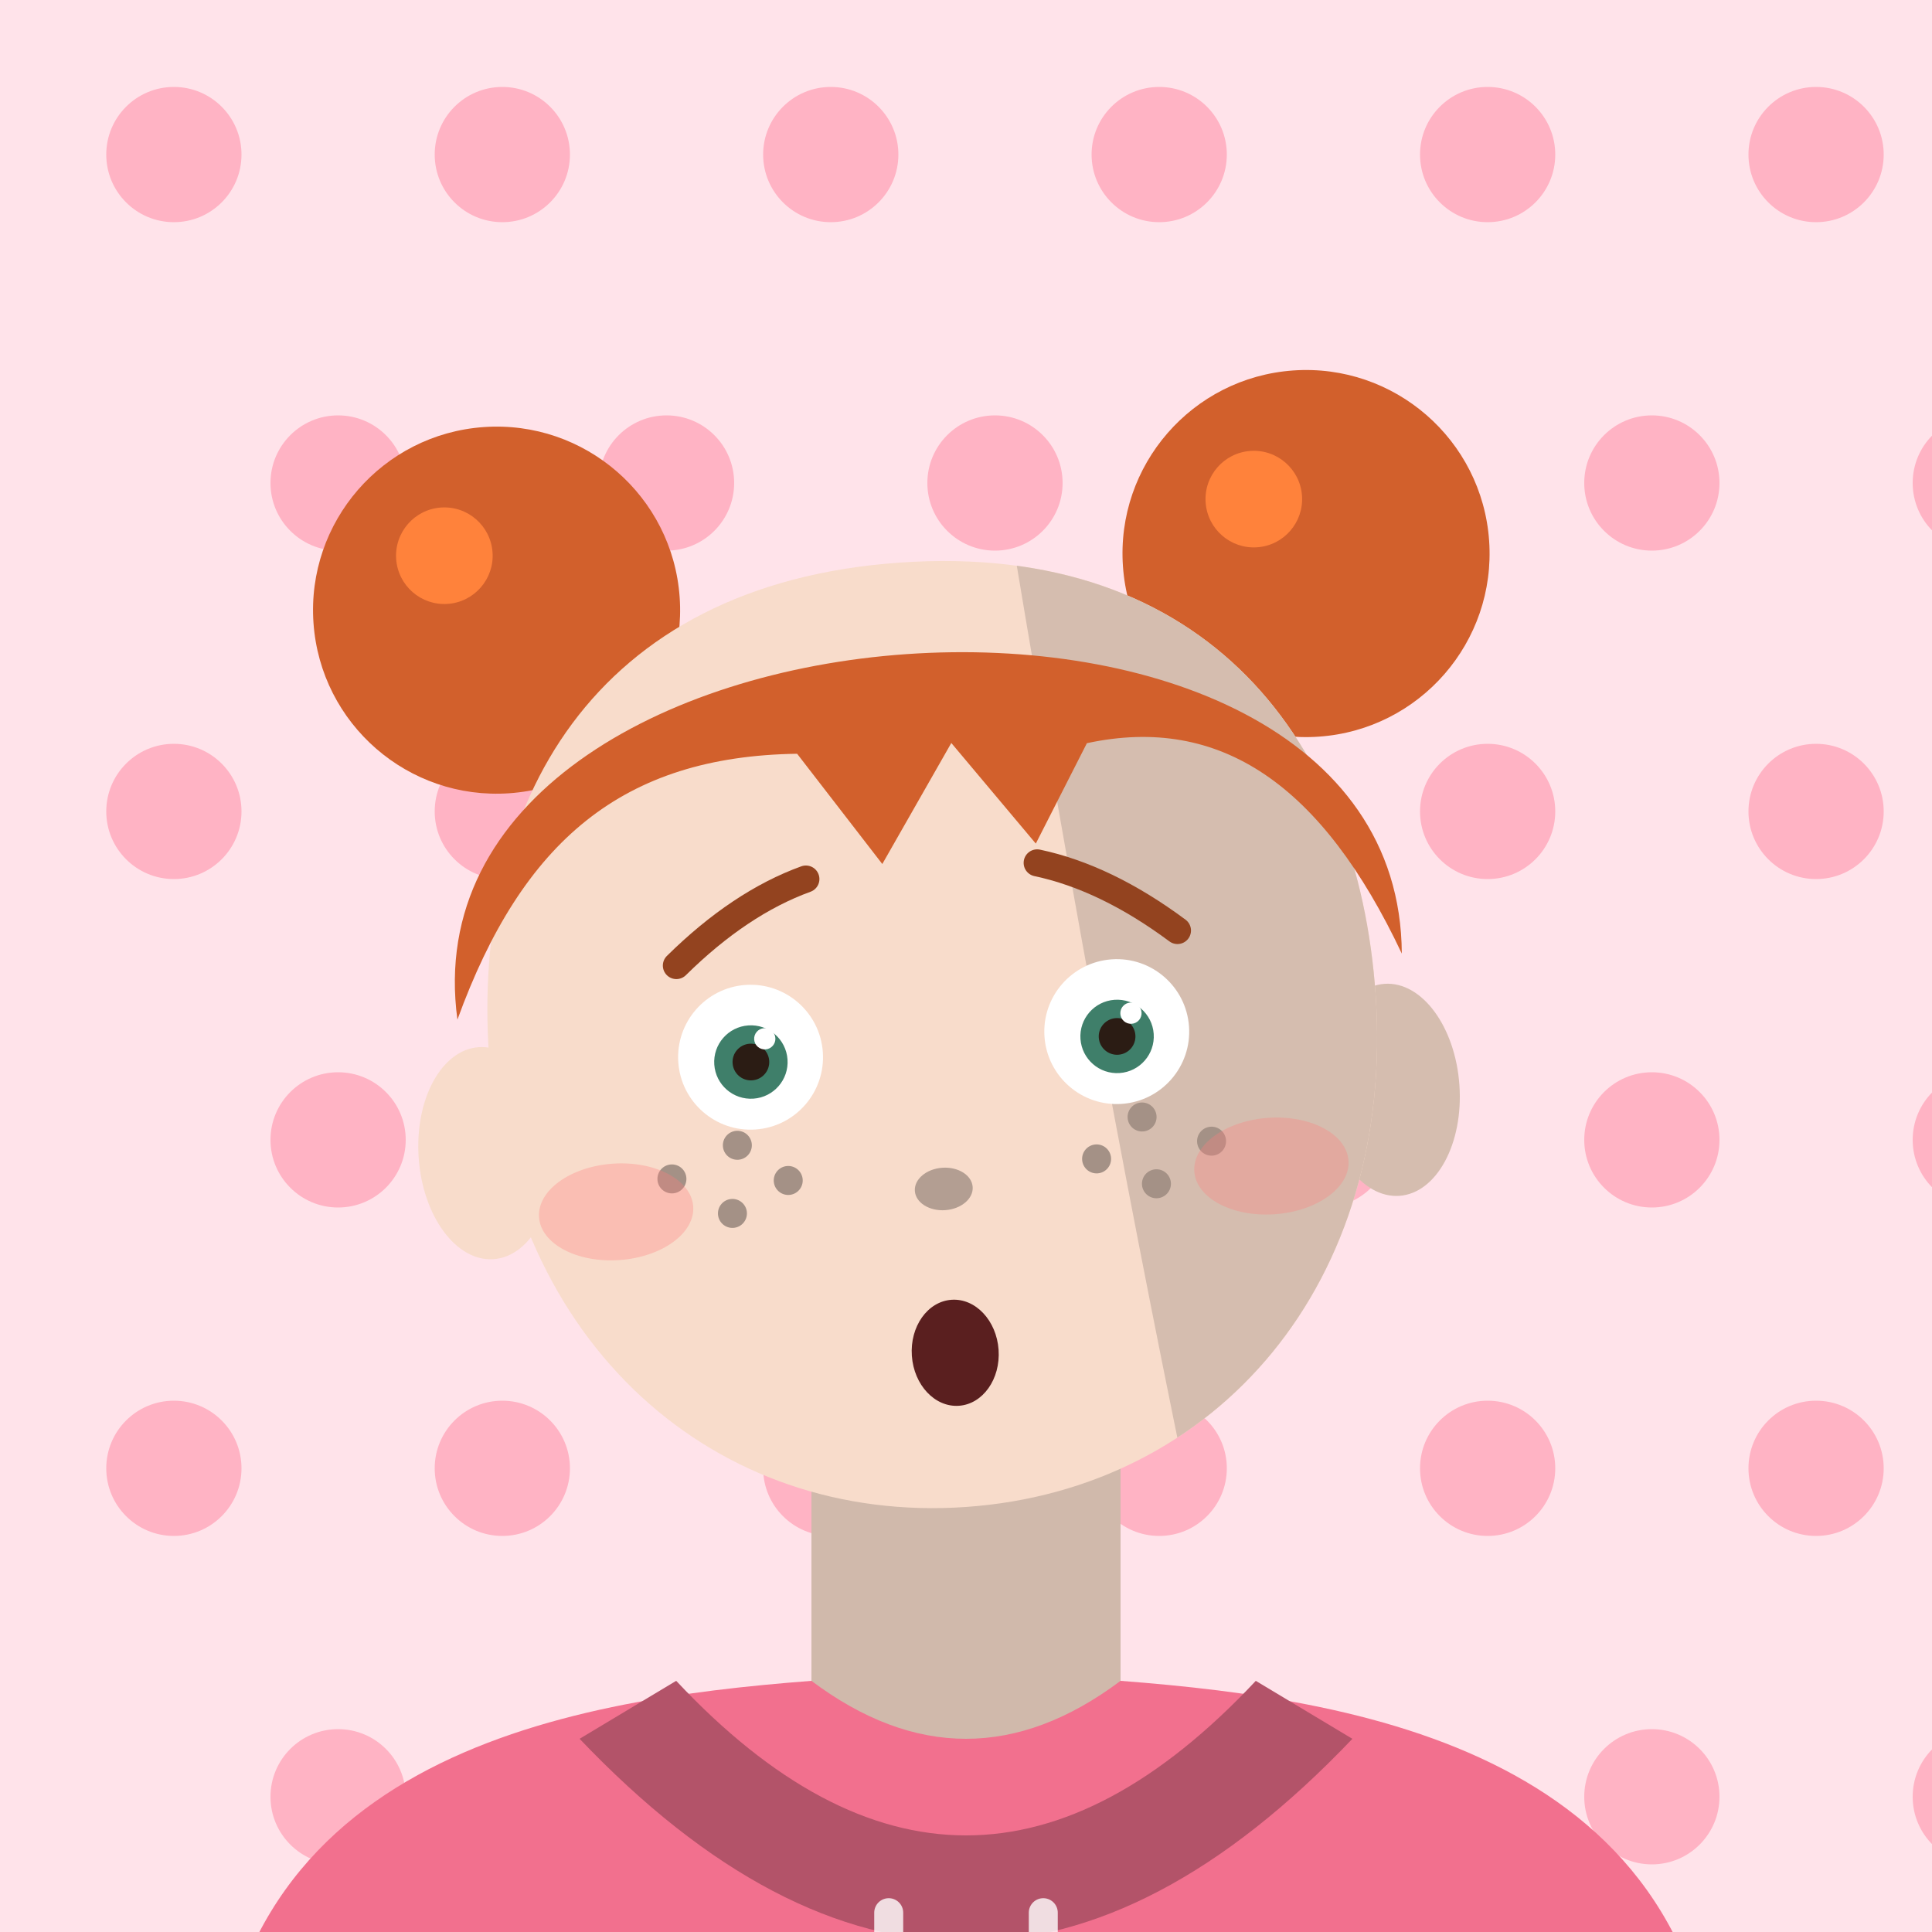
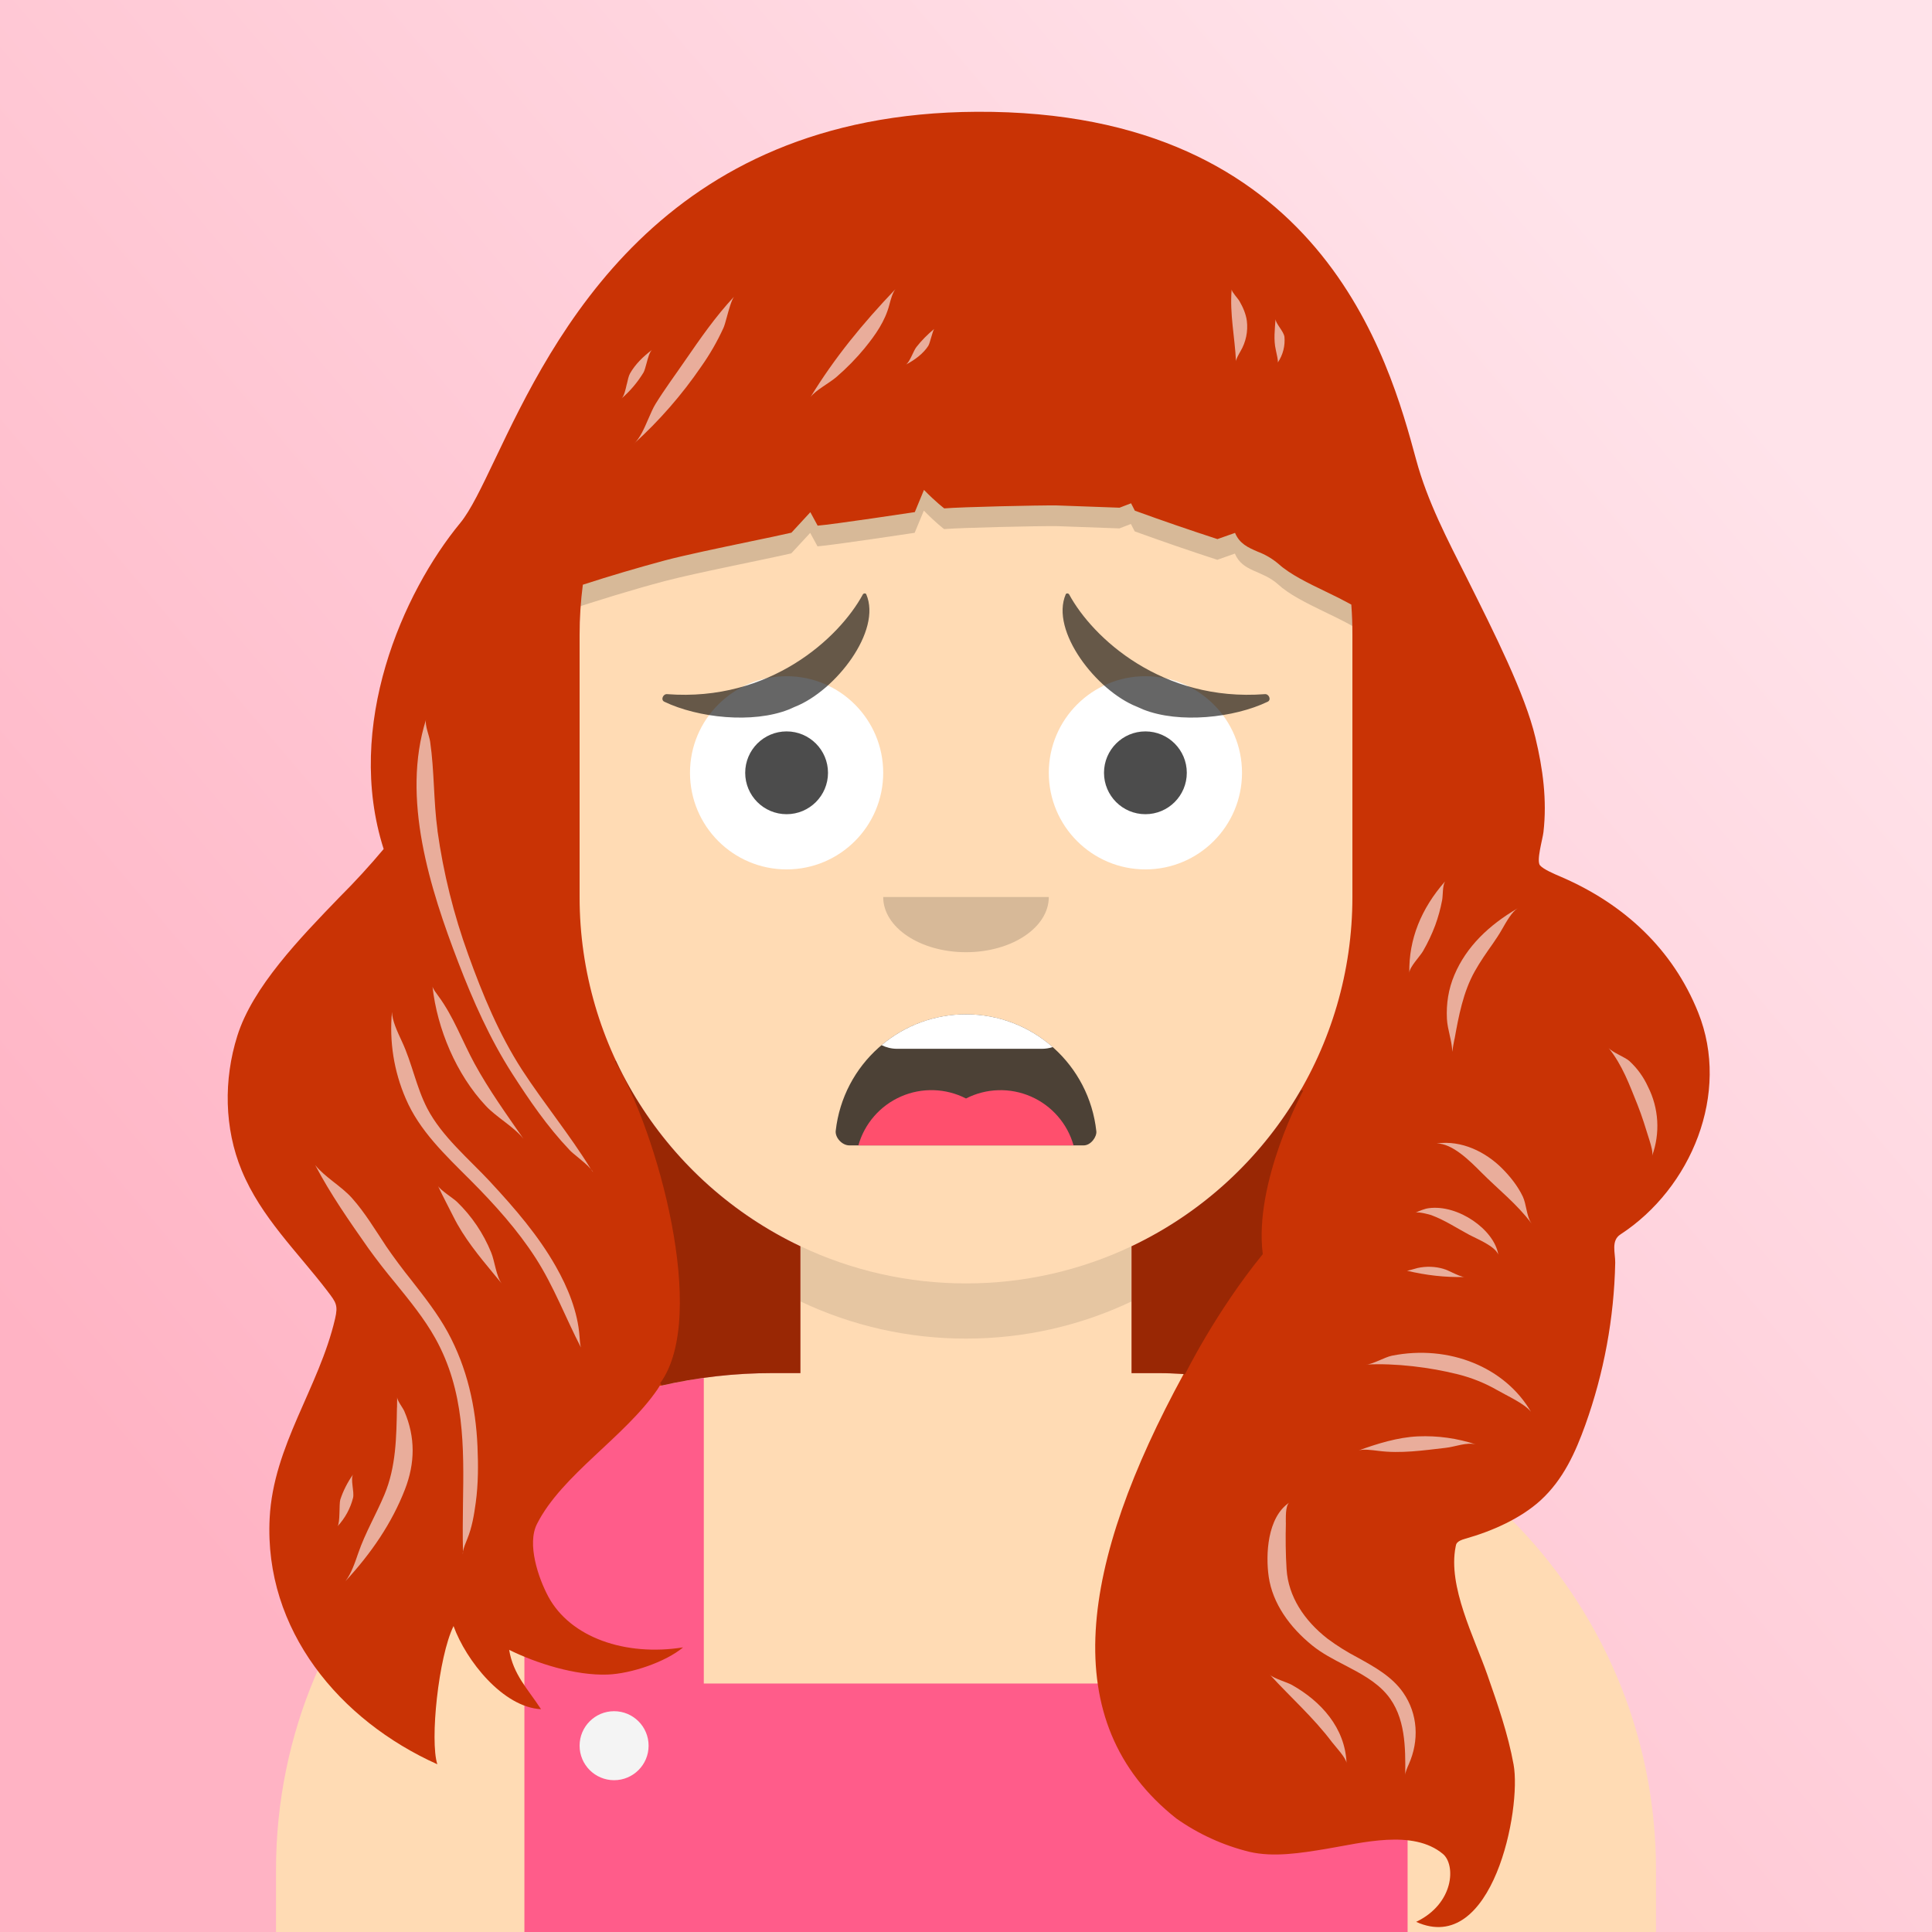
- <svg xmlns="http://www.w3.org/2000/svg" viewBox="0 0 200 200">
-   <defs>
-     <clipPath id="c628307549">
-       <path d="M100 44 C132 44 146 66 146 92 C146 122 126 142 100 142 C74 142 54 122 54 92 C54 66 68 44 100 44 Z" />
-     </clipPath>
-     <clipPath id="c628307549f">
-       <rect width="200" height="200" />
-     </clipPath>
-   </defs>
-   <g clip-path="url(#c628307549f)">
-     <rect width="200" height="200" fill="#ffe3ea" />
-     <g fill="#ffb3c4">
-       <circle cx="18" cy="16" r="7" />
-       <circle cx="52" cy="16" r="7" />
-       <circle cx="86" cy="16" r="7" />
-       <circle cx="120" cy="16" r="7" />
-       <circle cx="154" cy="16" r="7" />
-       <circle cx="188" cy="16" r="7" />
-       <circle cx="35" cy="50" r="7" />
-       <circle cx="69" cy="50" r="7" />
-       <circle cx="103" cy="50" r="7" />
-       <circle cx="137" cy="50" r="7" />
-       <circle cx="171" cy="50" r="7" />
-       <circle cx="205" cy="50" r="7" />
-       <circle cx="18" cy="84" r="7" />
-       <circle cx="52" cy="84" r="7" />
-       <circle cx="86" cy="84" r="7" />
-       <circle cx="120" cy="84" r="7" />
-       <circle cx="154" cy="84" r="7" />
-       <circle cx="188" cy="84" r="7" />
-       <circle cx="35" cy="118" r="7" />
-       <circle cx="69" cy="118" r="7" />
-       <circle cx="103" cy="118" r="7" />
-       <circle cx="137" cy="118" r="7" />
-       <circle cx="171" cy="118" r="7" />
-       <circle cx="205" cy="118" r="7" />
-       <circle cx="18" cy="152" r="7" />
-       <circle cx="52" cy="152" r="7" />
-       <circle cx="86" cy="152" r="7" />
-       <circle cx="120" cy="152" r="7" />
-       <circle cx="154" cy="152" r="7" />
-       <circle cx="188" cy="152" r="7" />
-       <circle cx="35" cy="186" r="7" />
-       <circle cx="69" cy="186" r="7" />
-       <circle cx="103" cy="186" r="7" />
-       <circle cx="137" cy="186" r="7" />
-       <circle cx="171" cy="186" r="7" />
-       <circle cx="205" cy="186" r="7" />
-     </g>
-     <g transform="translate(0 14)">
-       <path d="M84 126 L84 164 Q100 176 116 164 L116 126 Z" fill="#d0b9ab" />
-       <path d="M22 208 C22 168 58 162 84 160 Q100 172 116 160 C142 162 178 168 178 208 Z" fill="#f2708e" />
-       <path d="M70 160 Q100 192 130 160 L140 166 Q100 208 60 166 Z" fill="#b35369" />
-       <path d="M92 184 v24 M108 184 v24" stroke="#fff" stroke-width="3" stroke-linecap="round" opacity="0.8" />
-       <g transform="rotate(-4 100 142)">
-         <circle cx="58" cy="46" r="19" fill="#d2602c" />
-         <circle cx="142" cy="46" r="19" fill="#d2602c" />
-         <circle cx="53" cy="40" r="5" fill="#ff823b" />
-         <circle cx="137" cy="40" r="5" fill="#ff823b" />
-         <ellipse cx="53" cy="102" rx="7" ry="11" fill="#f8dccb" />
-         <ellipse cx="147" cy="102" rx="7" ry="11" fill="#d5bdaf" />
-         <path d="M100 44 C132 44 146 66 146 92 C146 122 126 142 100 142 C74 142 54 122 54 92 C54 66 68 44 100 44 Z" fill="#f8dccb" />
-         <g clip-path="url(#c628307549)">
-           <path d="M108 0 L200 0 L200 200 L132 200 Q118 120 108 0 Z" fill="#d5bdaf" />
+ <svg xmlns="http://www.w3.org/2000/svg" viewBox="0 0 280 280" fill="none" shape-rendering="auto">
+   <mask id="viewboxMask">
+     <rect width="280" height="280" rx="0" ry="0" x="0" y="0" fill="#fff" />
+   </mask>
+   <g mask="url(#viewboxMask)">
+     <rect fill="url(#backgroundLinear)" width="280" height="280" x="0" y="0" />
+     <defs>
+       <linearGradient id="backgroundLinear" gradientTransform="rotate(140 0.5 0.5)">
+         <stop stop-color="#ffe3ea" />
+         <stop offset="1" stop-color="#ffb3c4" />
+       </linearGradient>
+     </defs>
+     <g transform="translate(8)">
+       <path d="M132 36a56 56 0 0 0-56 56v6.17A12 12 0 0 0 66 110v14a12 12 0 0 0 10.3 11.88 56.04 56.04 0 0 0 31.7 44.73v18.4h-4a72 72 0 0 0-72 72v9h200v-9a72 72 0 0 0-72-72h-4v-18.39a56.04 56.04 0 0 0 31.7-44.73A12 12 0 0 0 198 124v-14a12 12 0 0 0-10-11.83V92a56 56 0 0 0-56-56Z" fill="#ffdbb4" />
+       <path d="M108 180.61v8a55.79 55.79 0 0 0 24 5.39c8.59 0 16.73-1.93 24-5.39v-8a55.79 55.79 0 0 1-24 5.39 55.79 55.79 0 0 1-24-5.39Z" fill="#000" fill-opacity=".1" />
+       <g transform="translate(0 170)">
+         <path d="M196 38.63V110H68V38.63a71.52 71.52 0 0 1 26-8.94v44.3h76V29.69a71.52 71.52 0 0 1 26 8.94Z" fill="#ff5c8a" />
+         <path d="M86 83a5 5 0 1 1-10 0 5 5 0 0 1 10 0ZM188 83a5 5 0 1 1-10 0 5 5 0 0 1 10 0Z" fill="#F4F4F4" />
+       </g>
+       <g transform="translate(78 134)">
+         <path fill-rule="evenodd" clip-rule="evenodd" d="M35.12 29.87a19 19 0 0 1 37.77.09c.08.77-.77 2.04-1.85 2.04H37.1C36 32 35 30.82 35.12 29.87Z" fill="#000" fill-opacity=".7" />
+         <path d="M69.59 32H38.4a11 11 0 0 1 15.6-6.8A11 11 0 0 1 69.59 32Z" fill="#FF4F6D" />
+         <path d="M66.57 17.75A5 5 0 0 1 65 18H44c-.8 0-1.57-.2-2.24-.53A18.92 18.92 0 0 1 54 13c4.82 0 9.22 1.8 12.57 4.75Z" fill="#fff" />
+       </g>
+       <g transform="translate(104 122)">
+         <path fill-rule="evenodd" clip-rule="evenodd" d="M16 8c0 4.42 5.37 8 12 8s12-3.58 12-8" fill="#000" fill-opacity=".16" />
+       </g>
+       <g transform="translate(76 90)">
+         <path d="M44 22a14 14 0 1 1-28 0 14 14 0 0 1 28 0ZM96 22a14 14 0 1 1-28 0 14 14 0 0 1 28 0Z" fill="#fff" />
+         <path d="M36 22a6 6 0 1 1-12 0 6 6 0 0 1 12 0ZM88 22a6 6 0 1 1-12 0 6 6 0 0 1 12 0Z" fill="#000" fill-opacity=".7" />
+       </g>
+       <g transform="translate(76 82)">
+         <path d="m31.23 20.42-.9.4c-5.25 2.09-13.2 1.21-18.05-1.12-.57-.27-.18-1.15.4-1.1 14.92 1.14 24.96-8.15 28.37-14.45.1-.18.41-.2.49-.03 2.3 5.32-4.45 13.98-10.3 16.3ZM80.77 20.42l.9.4c5.25 2.09 13.2 1.21 18.05-1.12.57-.27.18-1.15-.4-1.1-14.92 1.14-24.96-8.15-28.37-14.45-.1-.18-.41-.2-.49-.03-2.3 5.32 4.45 13.98 10.3 16.3Z" fill-rule="evenodd" clip-rule="evenodd" fill="#000" fill-opacity=".6" />
+       </g>
+       <g transform="translate(-1)">
+         <path d="M89.4 84.2c-4.88 1.3-9.65 2.78-14.4 4.34-11.13 3.64-6.68-6.1-3-14.04l111.79-9.52c6.02 7.33 24.82 41 7.12 27-3.1-2.45-9.57-4.45-12.66-7.27-2.34-2.12-5.16-1.78-6.28-4.48l-2.55.9a375.12 375.12 0 0 1-11.97-4.12l-.55-1.07-1.67.64-9.12-.33c-2.63-.03-13.73.22-16.28.43 0 0-1.23-.92-2.94-2.68l-1.33 3.22s-11.92 1.8-14.08 1.96l-1.06-1.95-2.74 2.97c-3.9.9-13.84 2.83-18.3 4.01Z" fill="#000" fill-opacity=".16" />
+         <path d="M48.6 123.04c-5.7-17.86 2.75-37.13 11.12-47.27 1.48-1.8 3.06-5.11 5.06-9.3 8.34-17.47 23.9-50.05 69.8-50.27 49.93-.24 59.75 36.02 63.66 50.43 1.64 6.08 4.55 11.59 7.38 17.21 4 8 8.4 16.74 9.9 23.05 1.09 4.54 1.7 9.05 1.17 13.7-.12 1.06-1.08 4.22-.48 4.85.54.57 1.88 1.15 3.1 1.67 9.01 3.9 16.1 10.4 19.8 19.62 4.71 11.72-.99 25.47-11.26 32.17-1.4.9-.74 2.7-.76 4.1a74.22 74.22 0 0 1-4.33 23.5c-1.42 3.94-3.17 7.92-6.53 10.98-2.85 2.58-6.94 4.42-10.86 5.52-1.35.38-1.33.78-1.41 1.17-1.15 5.76 2.7 13.12 4.6 18.56 1.5 4.29 3 8.59 3.8 13 1.18 6.42-3.02 27.82-14.12 22.8 5.52-2.64 5.76-8.26 3.88-9.84-4.34-3.62-11.76-1.59-16.9-.74-3.7.61-7.63 1.25-11.15.43a31.34 31.34 0 0 1-10.6-4.84c-17.65-13.97-13.84-37.04 1.07-64.4l-.55-.03c-1.1-.06-1.67-.1-3-.1h-4v-18.39A56 56 0 0 0 189 130V92c0-1.47-.05-2.94-.16-4.38a68.09 68.09 0 0 0-3.66-1.86c-2.58-1.24-5.24-2.53-6.91-4.05a10.2 10.2 0 0 0-3-1.76c-1.39-.6-2.62-1.14-3.28-2.72l-2.55.9a373.94 373.94 0 0 1-11.97-4.12l-.55-1.07-1.67.64-9.12-.33c-2.63-.03-13.73.22-16.28.43 0 0-1.23-.92-2.94-2.68l-1.33 3.22s-11.92 1.8-14.08 1.96l-1.06-1.95-2.74 2.97c-1.43.33-3.66.8-6.13 1.31-4.3.9-9.34 1.95-12.17 2.7a248.15 248.15 0 0 0-11.93 3.53c-.31 2.38-.47 4.8-.47 7.27v38a56 56 0 0 0 32 50.61V199h-4a72.2 72.2 0 0 0-16.4 1.87c-.1.17-.22.32-.32.5-4.78 6.95-13.87 12.39-17.46 19.5-1.47 2.9.19 7.82 1.66 10.55 3.2 5.9 11.15 8.66 19.52 7.33-2.53 2.12-7.55 3.82-10.95 3.94-4.63.17-10.29-1.62-14.26-3.58.6 3.6 2.68 5.62 4.62 8.6-5.52-.28-10.88-7.06-12.68-12.05-2.2 4.51-3.44 16.64-2.35 20.03-14.14-6.34-25.13-19.44-24.3-35.66.54-10.56 7.15-18.9 9.48-28.9.46-1.96.14-2.38-1.05-3.94l-.05-.07c-4.38-5.73-9.62-10.69-12.43-17.48-2.54-6.13-2.63-13.18-.64-19.5 2.21-7.08 9.06-14.16 14.84-20.14a105.5 105.5 0 0 0 6.37-6.95Z" fill="#c93305" />
+         <path d="m164.5 199.2.26-.06s4.44-9.02 11.25-17.38c-1.33-10.43 5.86-23.71 5.86-23.71l-.35-.08A56.25 56.25 0 0 1 157 180.62V199h4c1.32 0 1.88.04 3 .1l.54.04-.04.07ZM82.27 153.74l-.14.06c6.02 9.99 13.63 36.95 6.55 46.66l.25.34A72.25 72.25 0 0 1 105 199h4v-18.39a56.23 56.23 0 0 1-26.73-26.87Z" fill="#000" fill-opacity=".24" />
+         <g fill="#fff" fill-opacity=".6">
+           <path d="M118.38 50.37c1.51-1.85 2.89-3.83 3.5-6.16.23-.87.47-1.77.89-2.3-4.76 4.99-8.8 9.91-12.3 15.63.77-1.02 2.73-2.02 3.76-2.91a34.94 34.94 0 0 0 4.15-4.25ZM171.5 41.98c-.3 3.5.47 6.94.63 10.4 0-.34.34-.92.65-1.47a6.98 6.98 0 0 0 .92-4.42c-.14-1-.55-1.95-1.07-2.85-.2-.36-1.12-1.33-1.12-1.66ZM56.4 120.38a88.61 88.61 0 0 0 4.47 18c2.06 5.72 4.42 11.46 7.8 16.69 3.17 4.87 6.93 9.42 9.96 14.36-.46-.55-1.22-1.17-1.9-1.73-.49-.4-.94-.76-1.2-1.05-3.23-3.4-5.82-7.2-8.29-11.04-3.25-5.07-5.69-10.58-7.8-16.08-4.14-10.78-8.3-23.85-4.7-35.24-.2.77.5 2.43.6 3.2.62 4.27.48 8.6 1.07 12.88ZM54.77 104.2a.76.76 0 0 0-.02.09l.02-.09ZM78.63 169.43c.5.58.35.56 0 0ZM68.86 165.04c-2.46-3.54-5.05-7.16-7.09-10.9-1.78-3.27-3.05-6.85-5.29-9.85-.32-.44-.72-.97-.8-1.32.68 6.15 3.45 12.74 7.73 17.3 1.56 1.67 4.09 3.04 5.45 4.77ZM64.08 171.32c3.55 3.82 6.94 7.76 9.45 12.18 1.75 3.07 3.22 6.64 3.46 10.21.04.53.08 1.2.2 1.57-2.22-4.29-3.91-8.83-6.55-12.94-2.6-4.05-5.95-7.78-9.44-11.28-3.7-3.7-7.41-7.18-9.4-11.85a25.53 25.53 0 0 1-1.99-12.55c.02 1.24.76 2.82 1.44 4.28 1.47 3.14 2.07 6.6 3.67 9.7 2.13 4.08 5.96 7.24 9.17 10.68ZM59.23 174.18c-.5-.49-2.41-1.69-2.75-2.3l-.03-.06.03.06c.7 1.5 1.48 2.95 2.22 4.43 1.53 3.08 3.71 5.71 5.93 8.4l1.08 1.3c-.8-1.02-1.02-3.29-1.53-4.5a21.43 21.43 0 0 0-4.95-7.33ZM48.9 180.53a83.67 83.67 0 0 0 3.73 5.02c1.9 2.43 3.8 4.86 5.25 7.5 2.83 5.2 4.07 10.81 4.32 16.55.12 2.7.12 5.46-.25 8.16-.24 1.77-.54 3.6-1.22 5.25-.25.6-.54 1.32-.63 1.84-.06-2.32-.03-4.64 0-6.95.13-8.2.25-16.3-4.02-23.96-1.58-2.83-3.68-5.4-5.78-7.99a90.37 90.37 0 0 1-3.9-5.02c-2.78-3.96-5.5-7.85-7.72-12.08 1.36 1.72 3.8 3.07 5.32 4.77 1.9 2.13 3.35 4.58 4.9 6.9Z" />
+           <path d="M60.1 224.85c-.08.53.01.4 0 0ZM50.54 204l.02-1.5c0 .5.82 1.51 1.04 2.03 1.61 3.75 1.57 7.5.09 11.32-1.9 4.9-4.88 9.25-8.62 13.3.83-1.09 1.35-2.6 1.85-4.06 1.01-2.94 2.6-5.62 3.8-8.49 1.68-4.01 1.73-8.32 1.81-12.6ZM41.92 221.2a9.46 9.46 0 0 0 2.25-4.13c.2-.9-.41-2.68 0-3.38a13.66 13.66 0 0 0-1.85 3.64c-.2.69 0 3.32-.4 3.87ZM84.86 64.32a63.3 63.3 0 0 0 9.77-11.2 34.6 34.6 0 0 0 3.22-5.6c.13-.28.3-.87.48-1.54.3-1.09.65-2.4 1.04-2.97-2.7 2.9-4.84 6-7.03 9.17-1.45 2.12-2.99 4.18-4.34 6.37-.36.58-.68 1.35-1.03 2.14-.59 1.37-1.22 2.83-2.1 3.63ZM83.84 55.69c.14-.62.27-1.22.47-1.57.75-1.32 1.9-2.45 3.18-3.41-.35.3-.58 1.16-.79 1.95-.15.54-.28 1.05-.44 1.33a15.8 15.8 0 0 1-3.17 3.75c.36-.35.56-1.22.74-2.04ZM83.07 57.75l.03-.02-.03.02ZM203.8 150.6c.6-3.33 1.25-6.84 2.94-9.84.76-1.36 1.68-2.68 2.6-3.98.48-.7.94-1.38 1.35-2.11.66-1.16 1.46-2.56 2.26-3.03-4.16 2.43-7.42 5.54-9.16 9.64-.88 2.07-1.2 4.2-1.09 6.39.08 1.57.76 3.24.77 4.77.08-.62.2-1.23.32-1.85ZM202 130.48a22.88 22.88 0 0 1-1 3.63 25.14 25.14 0 0 1-1.77 3.74c-.43.75-1.98 2.32-1.98 3.15-.09-4.9 1.73-9.33 5.17-13.25-.38.65-.28 2.03-.42 2.74ZM201.2 165.72c2.28-.03 4.82 2.52 6.51 4.22 2.42 2.43 5.14 4.56 7.2 7.31l.06.07-.05-.07c-.68-.96-.7-2.74-1.23-3.85-.72-1.5-1.82-2.9-3.06-4.13-2.32-2.29-5.77-4.07-9.42-3.55ZM200.42 176.1c-.18-.06-1.78-.52-2.28-.35.59-.26 1.3-.57 1.93-.65 4.28-.57 9.5 3.14 10.07 6.72-.48-1.23-3.03-2.24-4.18-2.85-1.82-.97-3.56-2.14-5.54-2.87ZM198.14 175.75l-.06.03.03-.02h.03ZM202.23 183.9a7.6 7.6 0 0 0-3.79-.13c-.47.13-1.44.42-1.56.39 2.82.66 5.47.98 8.4.91-.44 0-1.16-.34-1.84-.66-.47-.22-.9-.43-1.21-.5ZM191.01 197.76c-.13 0-.13.01 0 0ZM191.01 197.76c4.26-.22 9.25.4 13.3 1.42a22.3 22.3 0 0 1 5.7 2.3c1.4.81 3.93 1.93 4.87 3.13-3.74-6.44-11.85-9.79-20.16-8.13-1.06.22-2.67 1.2-3.7 1.29ZM192.76 210.27c3.23.42 6.55-.07 9.77-.44 1.38-.15 3.03-.86 4.38-.49a23.55 23.55 0 0 0-8.4-1.17c-2.93.13-5.9 1.06-8.59 2.03.68-.2 1.81-.06 2.84.07ZM179.36 220.67c-.06 2.23-.04 4.52.1 6.74.25 3.97 2.55 7.44 5.93 10.08a32.36 32.36 0 0 0 4.34 2.72c2.51 1.39 5 2.76 6.63 5.1 2.15 3.1 2.33 6.96.82 10.36-.25.56-.51 1.16-.52 1.58v-.05c.03-3.87.07-8.36-2.64-11.6-1.59-1.9-3.87-3.1-6.16-4.29-1.63-.85-3.28-1.7-4.67-2.83-3.27-2.64-5.76-6.1-6.32-9.98-.45-3.13-.23-8.58 2.98-10.73-.6.45-.48 2.35-.5 2.9ZM179.9 217.74a.43.43 0 0 0-.04.03l.05-.03ZM177 242.67l.08.08a.69.69 0 0 1-.07-.08ZM188.15 255.52c-.2-5.11-3.7-8.96-7.94-11.34-.6-.34-2.6-.93-3.13-1.43 2.96 3.24 6.32 6.21 8.96 9.73.46.6 2.06 2.3 2.11 3.04ZM188.15 255.55v-.03.03ZM229.17 153.8a11.45 11.45 0 0 1 2.67 3.7 12.62 12.62 0 0 1 .6 10c.14-.52-.15-1.47-.38-2.22-.55-1.76-1.07-3.5-1.76-5.22-1.18-2.91-2.14-5.64-4.18-8.2.54.67 2.32 1.3 3.05 1.93ZM179.15 48.8a5.72 5.72 0 0 1-.97 3.75c.09-.2-.12-1.1-.28-1.84-.34-1.47-.14-2.96-.04-4.47 0 .64 1.18 1.77 1.29 2.57ZM127.57 50.07c-.73 1.16-2 2.11-3.3 2.78.58-.33 1.1-2 1.54-2.55.73-.94 1.63-1.84 2.58-2.63-.21.22-.61 2.05-.83 2.4Z" />
        </g>
-         <path d="M51 88 C48 42 152 42 149 88 C142 70 132 62 118 64 L112 74 L104 63 L96 75 L88 63 C70 62 59 70 51 88 Z" fill="#d2602c" />
-         <path d="M88 76 Q81 78 74 84" fill="none" stroke="#93431f" stroke-width="2.8" stroke-linecap="round" />
-         <path d="M112 76 Q119 78 126 84" fill="none" stroke="#93431f" stroke-width="2.8" stroke-linecap="round" />
-         <circle cx="81" cy="94" r="7.5" fill="#fff" />
-         <circle cx="81" cy="94.5" r="3.8" fill="#3f7f6a" />
-         <circle cx="81" cy="94.5" r="1.9" fill="#2b1c14" />
-         <circle cx="82.6" cy="92.2" r="1.1" fill="#fff" />
-         <circle cx="119" cy="94" r="7.5" fill="#fff" />
-         <circle cx="119" cy="94.5" r="3.8" fill="#3f7f6a" />
-         <circle cx="119" cy="94.5" r="1.9" fill="#2b1c14" />
-         <circle cx="120.6" cy="92.2" r="1.1" fill="#fff" />
-         <ellipse cx="100" cy="109" rx="3" ry="2.2" fill="#b39e92" />
-         <ellipse cx="100" cy="126" rx="4.5" ry="5.5" fill="#5a1f1f" />
-         <circle cx="84" cy="107" r="1.5" fill="#a49186" />
-         <circle cx="78" cy="110" r="1.5" fill="#a49186" />
-         <circle cx="72" cy="106" r="1.5" fill="#a49186" />
-         <circle cx="79" cy="103" r="1.5" fill="#a49186" />
-         <circle cx="116" cy="107" r="1.5" fill="#a49186" />
-         <circle cx="122" cy="110" r="1.5" fill="#a49186" />
-         <circle cx="128" cy="106" r="1.5" fill="#a49186" />
-         <circle cx="121" cy="103" r="1.5" fill="#a49186" />
-         <ellipse cx="66" cy="109" rx="8" ry="5" fill="#ff7d7d" opacity="0.32" />
-         <ellipse cx="134" cy="109" rx="8" ry="5" fill="#ff7d7d" opacity="0.32" />
      </g>
+       <g transform="translate(49 72)" />
+       <g transform="translate(62 42)" />
    </g>
  </g>
</svg>
